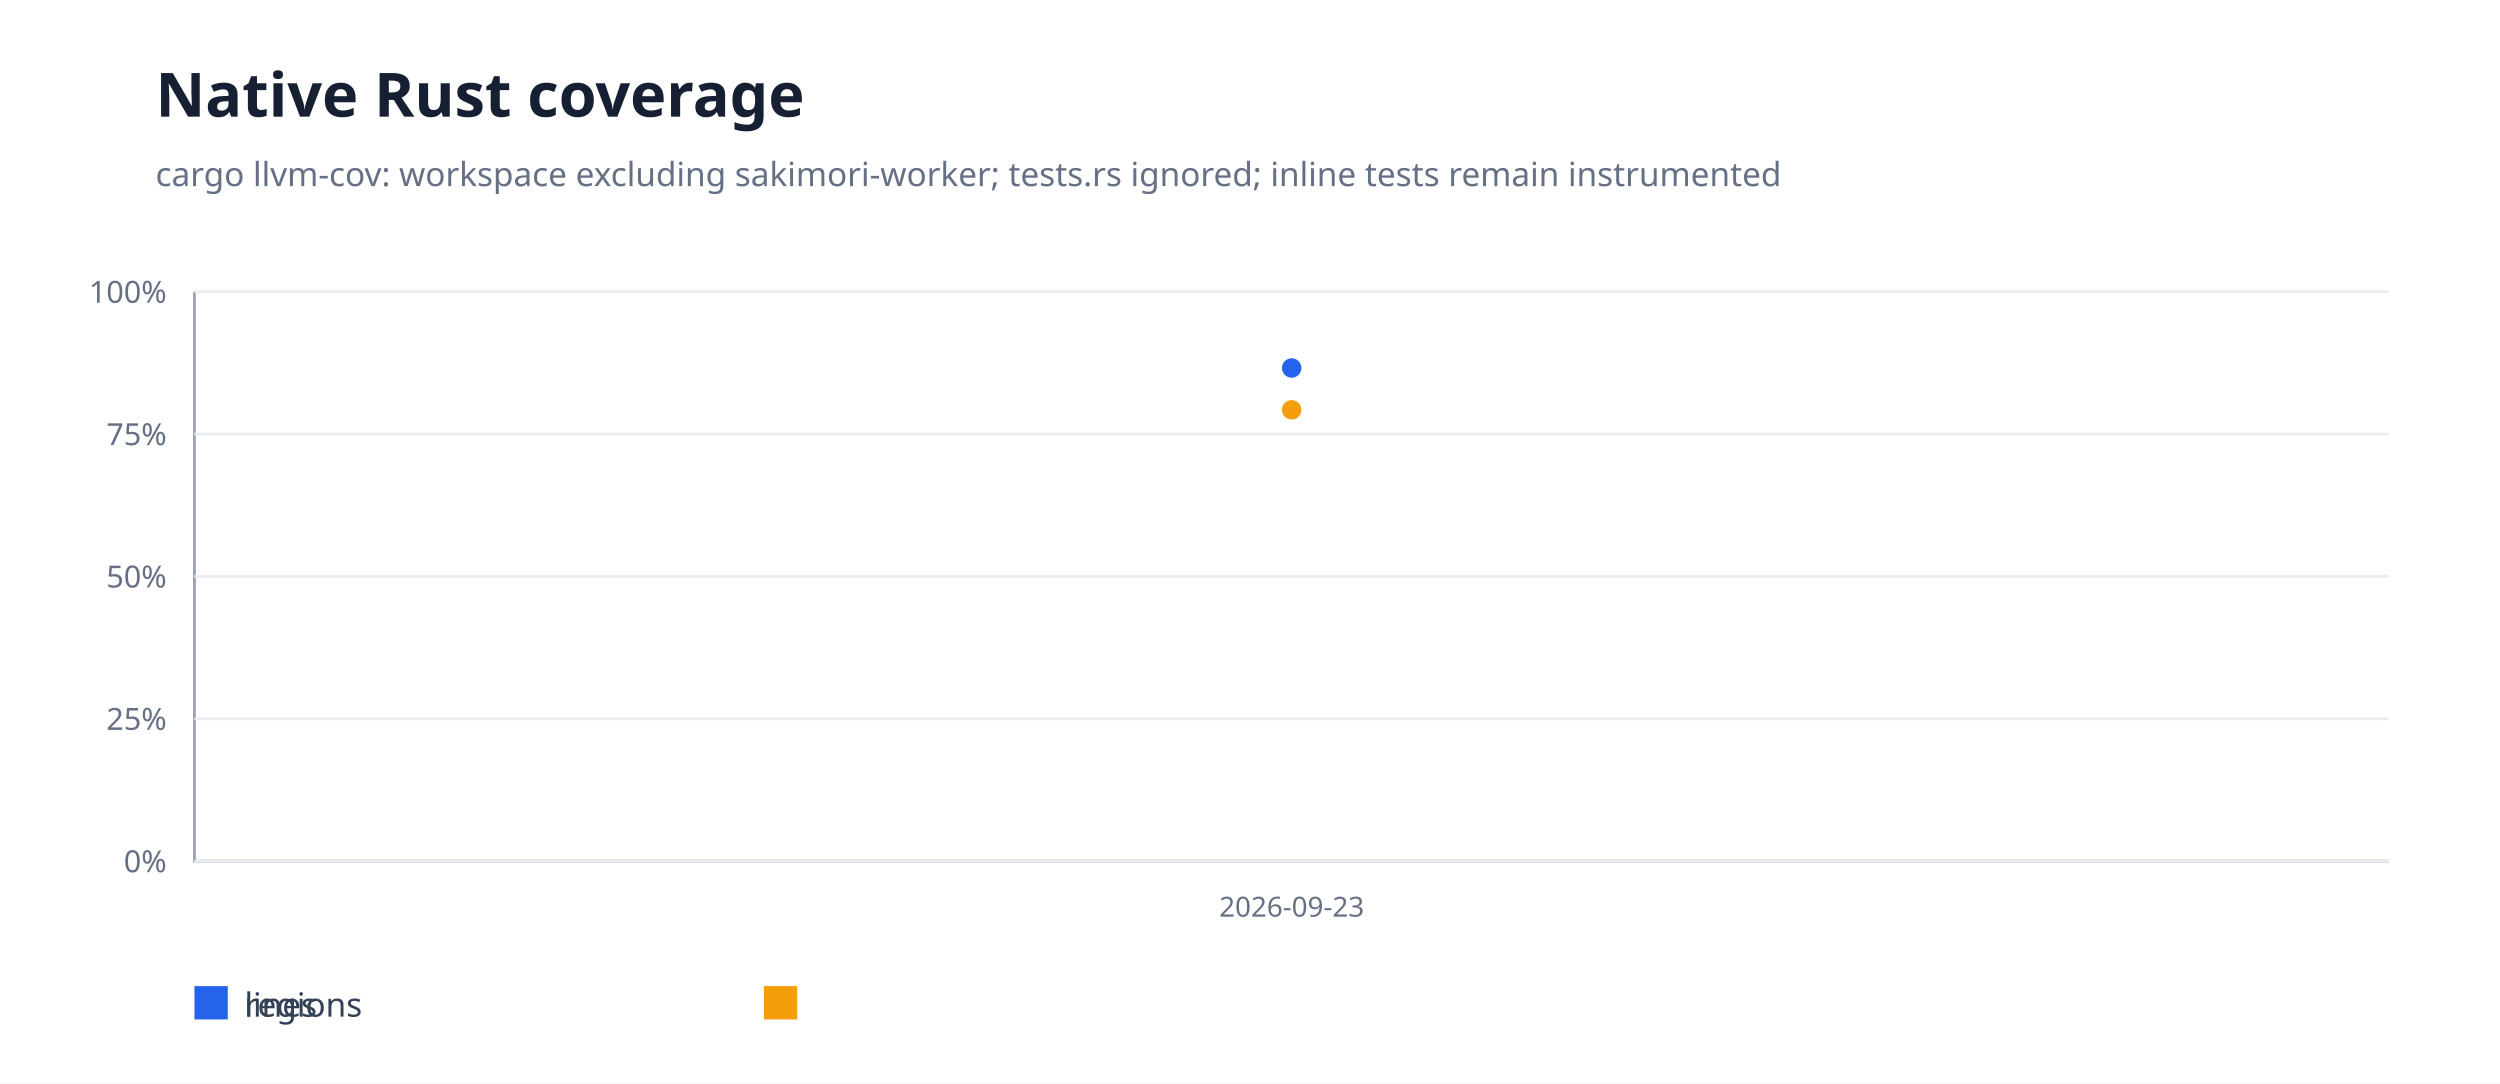
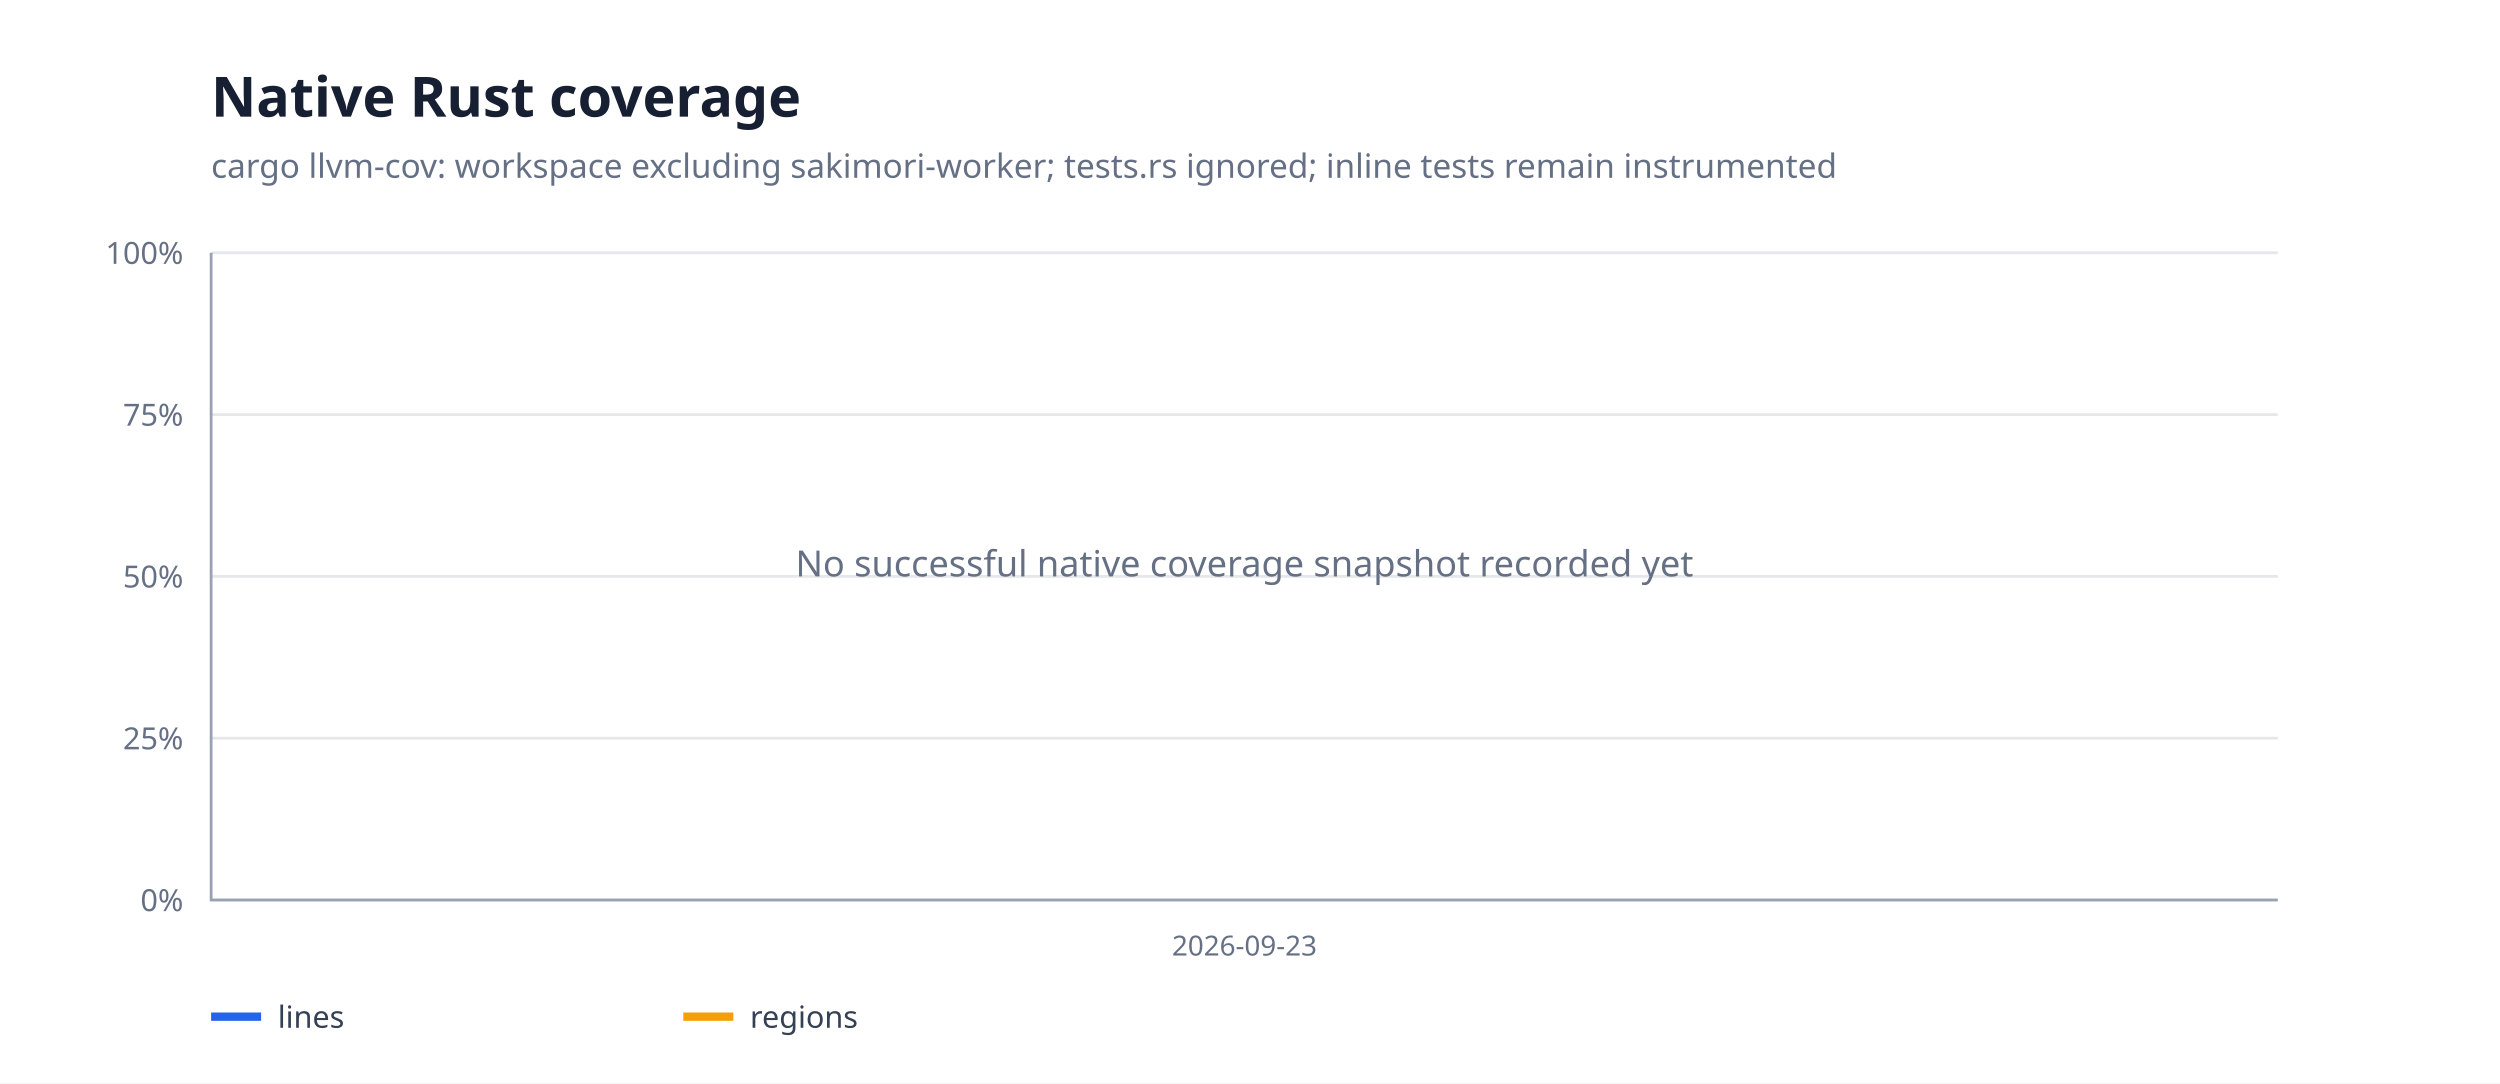
<svg xmlns="http://www.w3.org/2000/svg" width="900" height="390" viewBox="0 0 900 390">
  <rect width="100%" height="100%" fill="#fff" />
-   <text x="56" y="42" font-family="system-ui,sans-serif" font-size="22" font-weight="700" fill="#172033">Native Rust coverage</text>
-   <text x="56" y="67" font-family="system-ui,sans-serif" font-size="12" fill="#667085">cargo llvm-cov: workspace excluding sakimori-worker; tests.rs ignored; inline tests remain instrumented</text>
-   <path d="M70 105V310H860" fill="none" stroke="#98a2b3" />
-   <path d="M70 310H860" stroke="#eaecf0" />
-   <text x="60" y="314" text-anchor="end" font-family="system-ui,sans-serif" font-size="11" fill="#667085">0%</text>
-   <path d="M70 258.75H860" stroke="#eaecf0" />
-   <text x="60" y="262.75" text-anchor="end" font-family="system-ui,sans-serif" font-size="11" fill="#667085">25%</text>
-   <path d="M70 207.5H860" stroke="#eaecf0" />
-   <text x="60" y="211.5" text-anchor="end" font-family="system-ui,sans-serif" font-size="11" fill="#667085">50%</text>
-   <path d="M70 156.25H860" stroke="#eaecf0" />
-   <text x="60" y="160.25" text-anchor="end" font-family="system-ui,sans-serif" font-size="11" fill="#667085">75%</text>
-   <path d="M70 105H860" stroke="#eaecf0" />
-   <text x="60" y="109" text-anchor="end" font-family="system-ui,sans-serif" font-size="11" fill="#667085">100%</text>
-   <polyline points="465,132.48" fill="none" stroke="#2563eb" stroke-width="3" />
-   <circle cx="465" cy="132.48" r="3.5" fill="#2563eb" />
-   <rect x="70" y="355" width="12" height="12" fill="#2563eb" />
-   <text x="88" y="366" font-family="system-ui,sans-serif" font-size="12" fill="#344054">lines</text>
-   <polyline points="465,147.53" fill="none" stroke="#f59e0b" stroke-width="3" />
-   <circle cx="465" cy="147.53" r="3.5" fill="#f59e0b" />
-   <rect x="275" y="355" width="12" height="12" fill="#f59e0b" />
-   <text x="88" y="366" font-family="system-ui,sans-serif" font-size="12" fill="#344054">regions</text>
-   <text x="465" y="330" text-anchor="middle" font-family="system-ui,sans-serif" font-size="10" fill="#667085">2026-09-23</text>
+   <path d="M76 324H820" stroke="#e5e7eb" />
+   <text x="66" y="328" text-anchor="end" font-family="system-ui,sans-serif" font-size="11" fill="#667085">0%</text>
+   <path d="M76 265.75H820" stroke="#e5e7eb" />
+   <text x="66" y="269.75" text-anchor="end" font-family="system-ui,sans-serif" font-size="11" fill="#667085">25%</text>
+   <path d="M76 207.5H820" stroke="#e5e7eb" />
+   <text x="66" y="211.5" text-anchor="end" font-family="system-ui,sans-serif" font-size="11" fill="#667085">50%</text>
+   <path d="M76 149.25H820" stroke="#e5e7eb" />
+   <text x="66" y="153.25" text-anchor="end" font-family="system-ui,sans-serif" font-size="11" fill="#667085">75%</text>
+   <path d="M76 91H820" stroke="#e5e7eb" />
+   <text x="66" y="95" text-anchor="end" font-family="system-ui,sans-serif" font-size="11" fill="#667085">100%</text>
+   <text x="448" y="207.5" text-anchor="middle" font-family="system-ui,sans-serif" font-size="13" fill="#667085">No successful native coverage snapshot recorded yet</text>
+   <path d="M76 91V324H820" fill="none" stroke="#98a2b3" />
+   <text x="448" y="344" text-anchor="middle" font-family="system-ui,sans-serif" font-size="10" fill="#667085">2026-09-23</text>
+   <text x="76" y="42" font-family="system-ui,sans-serif" font-size="20" font-weight="700" fill="#172033">Native Rust coverage</text>
+   <text x="76" y="64" font-family="system-ui,sans-serif" font-size="12" fill="#667085">cargo llvm-cov: workspace excluding sakimori-worker; tests.rs ignored; inline tests remain instrumented</text>
+   <path d="M76 366h18" stroke="#2563eb" stroke-width="3" />
+   <text x="100" y="370" font-family="system-ui,sans-serif" font-size="11" fill="#344054">lines</text>
+   <path d="M246 366h18" stroke="#f59e0b" stroke-width="3" />
+   <text x="270" y="370" font-family="system-ui,sans-serif" font-size="11" fill="#344054">regions</text>
</svg>
